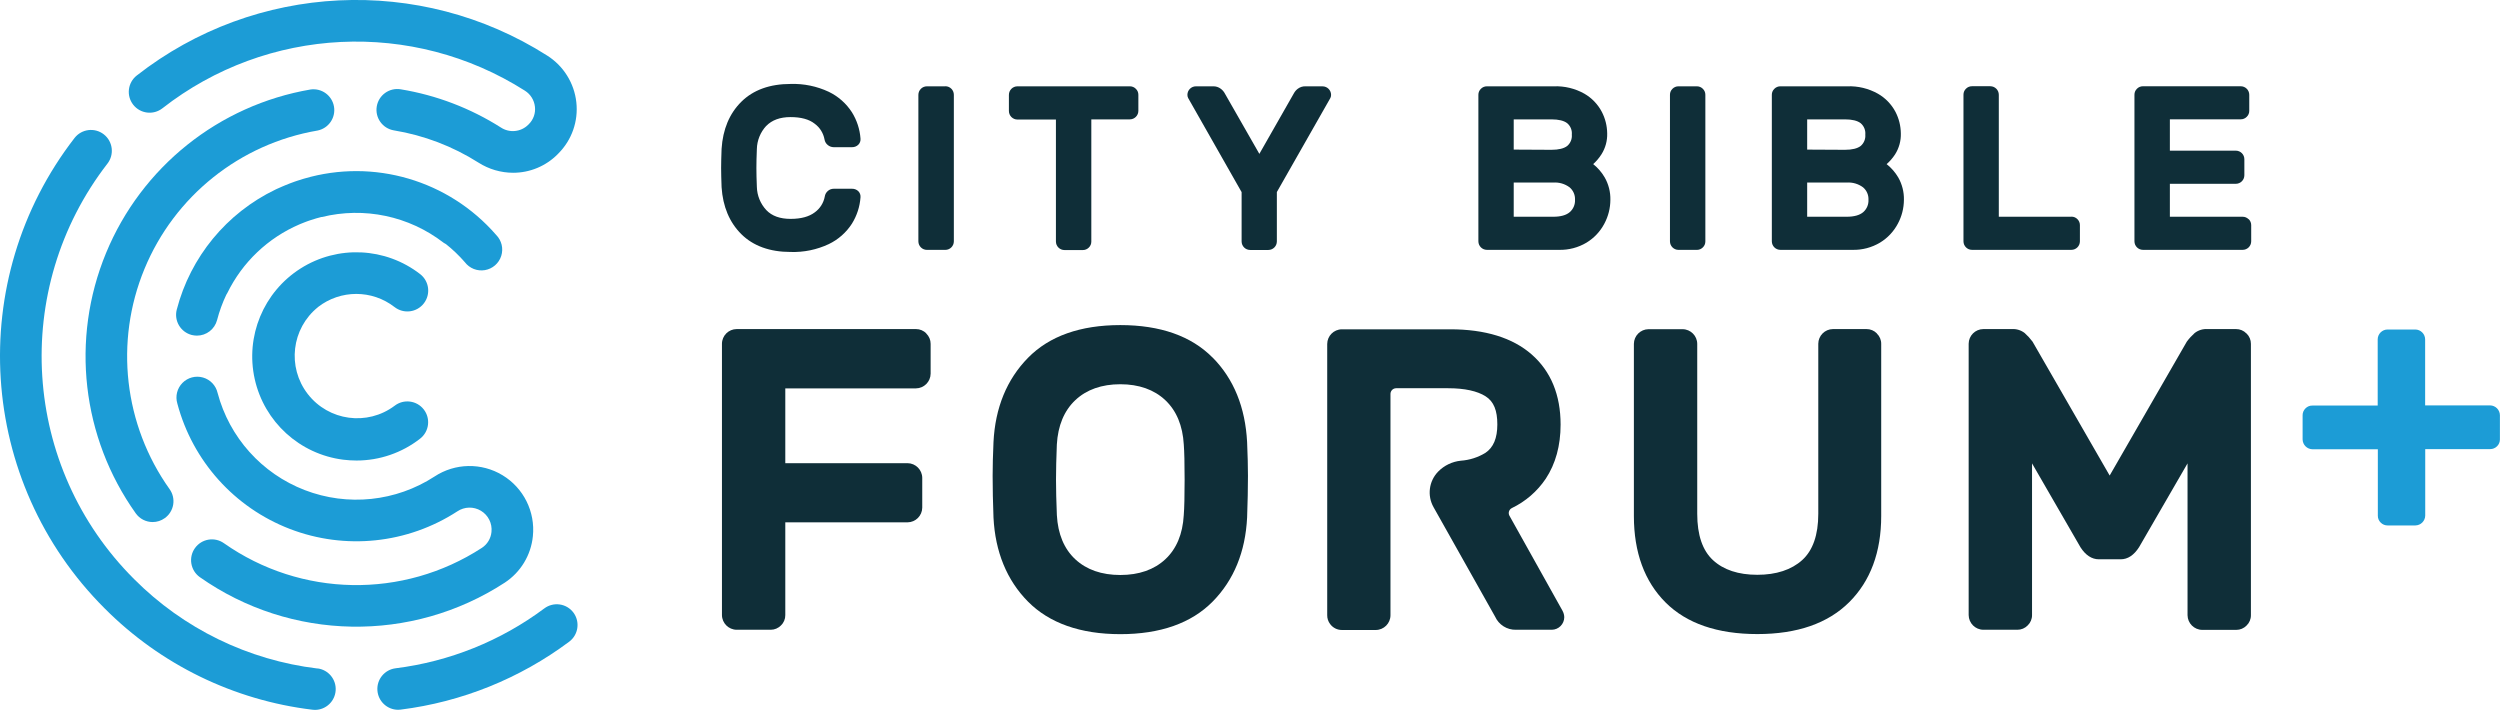
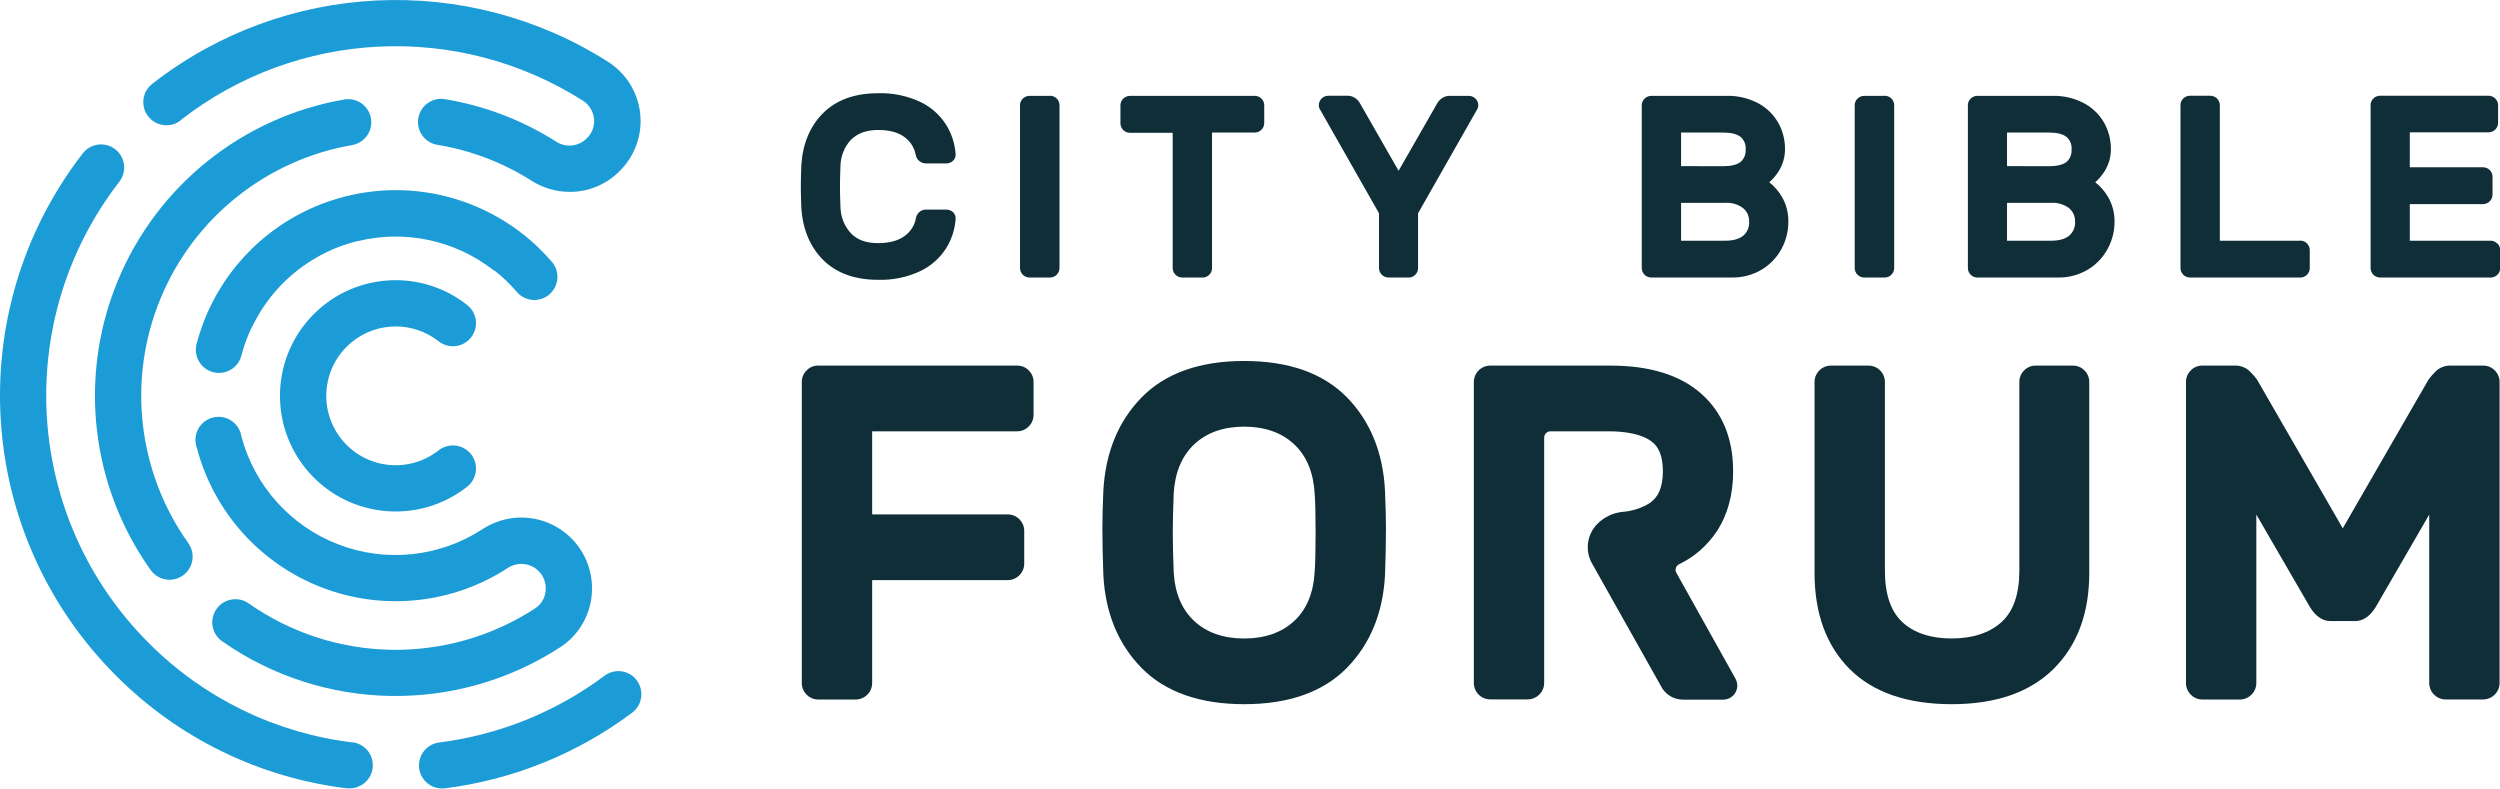
- <svg xmlns="http://www.w3.org/2000/svg" viewBox="0 0 877.31 249.15">
+ <svg xmlns="http://www.w3.org/2000/svg" viewBox="0 0 787.04 248.23">
  <defs>
-     <style>.cls-1{fill:none;}.cls-2{clip-path:url(#clip-path);}.cls-3{fill:#1c9cd6;}.cls-4{fill:#0f2e38;}</style>
-     <clipPath id="clip-path">
-       <rect class="cls-1" width="877.31" height="249.15" />
-     </clipPath>
+     <style>.cls-1{fill:#1c9cd6;}.cls-2{fill:#0f2e38;}</style>
  </defs>
  <g id="City_Bible_Forum" data-name="City Bible Forum">
-     <g class="cls-2">
-       <path class="cls-3" d="M187,188.16a22.34,22.34,0,0,0-34.51-20.94,50.37,50.37,0,0,1-76.13-29.33,7.31,7.31,0,1,0-14.13,3.72,65,65,0,0,0,98.24,37.85,7.72,7.72,0,0,1,12,7.22,7.5,7.5,0,0,1-3.37,5.58,80.79,80.79,0,0,1-90.51-1.63,7.3,7.3,0,0,0-8.46,11.91,95.48,95.48,0,0,0,107,1.93A22.11,22.11,0,0,0,187,188.16" />
-       <path class="cls-3" d="M111.6,107.75a21.87,21.87,0,0,1,26.85,0,7.31,7.31,0,0,0,9-11.55,36.54,36.54,0,1,0-27,65.12,38.61,38.61,0,0,0,4.66.29,36.23,36.23,0,0,0,22.31-7.67,7.3,7.3,0,1,0-8.95-11.54,21.92,21.92,0,0,1-26.86-34.64" />
-       <path class="cls-3" d="M156.38,85.57A50.1,50.1,0,0,1,163.12,92a7.3,7.3,0,1,0,11-9.55,65,65,0,0,0-67.36-19.78l-.35.1c-.75.22-1.48.45-2.21.7l-.82.28c-.57.2-1.14.41-1.7.63s-.91.35-1.36.54l-1.12.47c-.66.28-1.31.58-2,.88l-.51.24a64.88,64.88,0,0,0-34.66,42.13,7.31,7.31,0,0,0,5.24,8.91,7.86,7.86,0,0,0,1.84.23,7.31,7.31,0,0,0,7.07-5.47,50,50,0,0,1,3.22-8.85c.13-.2.25-.39.36-.6a50.23,50.23,0,0,1,25.37-24.14l.43-.18c.49-.21,1-.4,1.48-.59l.94-.35,1-.34c.46-.16.93-.31,1.41-.44l.54-.17,1.81-.49.19,0a50.25,50.25,0,0,1,42.71,9,5.4,5.4,0,0,0,.65.4" />
-       <path class="cls-3" d="M111.43,45.81A7.31,7.31,0,0,0,109,31.4,95,95,0,0,0,47.63,180.13a7.28,7.28,0,0,0,5.94,3.07,7.19,7.19,0,0,0,4.24-1.37,7.28,7.28,0,0,0,1.7-10.18A80.38,80.38,0,0,1,111.43,45.81" />
-       <path class="cls-3" d="M111.43,234.6a109.33,109.33,0,0,1-64.37-31.38A110.47,110.47,0,0,1,37.7,57.42a7.31,7.31,0,0,0-11.54-9,125.09,125.09,0,0,0,10.58,165.1,123.77,123.77,0,0,0,72.91,35.54,6.92,6.92,0,0,0,.9.06,7.31,7.31,0,0,0,.88-14.56" />
-       <path class="cls-3" d="M201.25,215A7.29,7.29,0,0,0,191,213.52a110.17,110.17,0,0,1-52.2,21,7.31,7.31,0,0,0,.89,14.56,7,7,0,0,0,.92-.06,124.87,124.87,0,0,0,59.14-23.84A7.31,7.31,0,0,0,201.25,215" />
-       <path class="cls-3" d="M57,38A110.43,110.43,0,0,1,184.2,31.82a7.64,7.64,0,0,1,3.52,5.63,7.38,7.38,0,0,1-2.14,6.12l-.25.25a7.65,7.65,0,0,1-9.58.91,94.12,94.12,0,0,0-35.13-13.39,7.3,7.3,0,1,0-2.4,14.41,79.58,79.58,0,0,1,29.71,11.33,22.71,22.71,0,0,0,12.13,3.55,22,22,0,0,0,15.63-6.5l.24-.25a22,22,0,0,0,6.32-18A22.24,22.24,0,0,0,192,19.49a125,125,0,0,0-144,7A7.3,7.3,0,0,0,57,38" />
-       <path class="cls-4" d="M325.06,117a5,5,0,0,0-3.62-1.52H258.5a5.19,5.19,0,0,0-5.15,5.15v95.22A5.21,5.21,0,0,0,258.5,221h11.94a5,5,0,0,0,3.62-1.53,4.9,4.9,0,0,0,1.52-3.62V183.3h42.91a5.21,5.21,0,0,0,5.15-5.14V167.69a5.21,5.21,0,0,0-5.15-5.15H275.58V136.29h45.86a5.21,5.21,0,0,0,5.14-5.16V120.67a5,5,0,0,0-1.52-3.62Z" />
-       <path class="cls-4" d="M370.87,156c.38-6.64,2.56-11.88,6.49-15.58s9.25-5.58,15.78-5.58,11.85,1.88,15.78,5.58,6.12,8.94,6.5,15.6c.19,2.45.29,6.58.29,12.29s-.1,10-.3,12.46c-.37,6.64-2.56,11.85-6.48,15.5s-9.25,5.51-15.79,5.51-11.85-1.85-15.79-5.51-6.1-8.86-6.47-15.48c-.2-4.85-.3-9.06-.3-12.48s.1-7.47.29-12.31m54.65-30.52h0c-7.47-7.56-18.36-11.4-32.38-11.4s-24.91,3.86-32.38,11.48-11.52,17.54-12.12,29.58c-.2,4.5-.3,8.48-.3,11.85,0,4.43.1,9.36.3,14.64.6,12,4.68,22,12.13,29.51s18.35,11.4,32.37,11.4,24.91-3.84,32.38-11.4,11.52-17.48,12.12-29.52c.2-5.36.3-10.28.3-14.63,0-3.34-.1-7.22-.3-11.85C437,143,433,133,425.52,125.45" />
-       <path class="cls-4" d="M658.64,117a5,5,0,0,0-3.62-1.52H643.23a5.19,5.19,0,0,0-5.15,5.15v59.69c0,7.39-1.9,12.85-5.66,16.24s-9.08,5.15-15.73,5.15-11.87-1.73-15.56-5.14-5.53-8.85-5.53-16.25V120.67a5.19,5.19,0,0,0-5.14-5.15H578.52a5.19,5.19,0,0,0-5.15,5.15v60.44c0,12.74,3.74,22.93,11.11,30.3s18.2,11.1,32.21,11.1,24.76-3.76,32.22-11.17,11.25-17.59,11.25-30.23V120.67a4.93,4.93,0,0,0-1.52-3.62Z" />
-       <path class="cls-4" d="M788.31,117a5,5,0,0,0-3.63-1.52h-10a6.62,6.62,0,0,0-4.53,1.4,19.67,19.67,0,0,0-2.74,3l-27.08,47-27.07-47a20.54,20.54,0,0,0-2.74-3,6.66,6.66,0,0,0-4.53-1.4H696a5.19,5.19,0,0,0-5.15,5.15v95.22A5.21,5.21,0,0,0,696,221h11.94a5,5,0,0,0,3.63-1.53,4.93,4.93,0,0,0,1.52-3.62V162.61l17,29.44c1.79,2.8,4,4.22,6.44,4.22h7.67c2.47,0,4.64-1.42,6.46-4.27l17-29.39v53.28a5.21,5.21,0,0,0,5.15,5.15h11.94a5,5,0,0,0,3.63-1.53,4.93,4.93,0,0,0,1.52-3.62V120.67a5,5,0,0,0-1.52-3.63" />
-       <path class="cls-4" d="M268.9,44.19c2-2.06,4.84-3.1,8.52-3.1s6.51.78,8.44,2.3a8.79,8.79,0,0,1,3.48,5.53,3.14,3.14,0,0,0,1.18,2,3.28,3.28,0,0,0,2,.73H299a3.07,3.07,0,0,0,2.16-.82,2.66,2.66,0,0,0,.81-2.21,20.24,20.24,0,0,0-3-9.21,20,20,0,0,0-8.13-7.19,29.34,29.34,0,0,0-13.39-2.76c-7.3,0-13.12,2.11-17.3,6.25s-6.49,9.68-6.93,16.52c-.1,2.66-.16,4.9-.16,6.71s.06,4.05.16,6.74c.44,6.81,2.77,12.36,6.93,16.49s10,6.25,17.3,6.25a29.19,29.19,0,0,0,13.39-2.76,19.86,19.86,0,0,0,8.13-7.18,20.28,20.28,0,0,0,3-9.2,2.7,2.7,0,0,0-.81-2.23,3.07,3.07,0,0,0-2.16-.81h-6.45a3.08,3.08,0,0,0-2,.74,3.2,3.2,0,0,0-1.12,2,8.8,8.8,0,0,1-3.51,5.54c-2,1.52-4.82,2.29-8.49,2.29s-6.54-1-8.52-3.09a12.4,12.4,0,0,1-3.31-8.14q-.16-3.95-.16-6.65c0-1.79.05-4,.16-6.63a12.4,12.4,0,0,1,3.31-8.15" />
-       <path class="cls-4" d="M331.73,30.29h-6.45a3,3,0,0,0-3,3V84.69a3,3,0,0,0,3,3h6.45a3,3,0,0,0,3-3V33.26a3,3,0,0,0-3-3" />
-       <path class="cls-4" d="M396.45,30.29h-39.4a3,3,0,0,0-3,3v5.66a3,3,0,0,0,3,3h13.5v42.8a3,3,0,0,0,3,3H380a2.92,2.92,0,0,0,2.1-.88,2.87,2.87,0,0,0,.87-2.09V41.89h13.51a3,3,0,0,0,3-3V33.26a2.84,2.84,0,0,0-.88-2.09,2.88,2.88,0,0,0-2.09-.88" />
-       <path class="cls-4" d="M464.14,30.29h-6a4.21,4.21,0,0,0-2.71.86,4.84,4.84,0,0,0-1.35,1.55L441.94,54,429.78,32.73a4.9,4.9,0,0,0-1.38-1.58,4.21,4.21,0,0,0-2.71-.86h-6a3,3,0,0,0-3,3,2.38,2.38,0,0,0,.27,1.13l18.75,33v17.3a3,3,0,0,0,3,3h6.37a3,3,0,0,0,3-3V67.39l18.78-33a2.46,2.46,0,0,0,.25-1.09,3,3,0,0,0-3-3" />
-       <path class="cls-4" d="M552.71,70.11a5.38,5.38,0,0,1-1.83,4.32c-1.24,1.08-3.19,1.63-5.78,1.63H531.2v-12h13.9a8.61,8.61,0,0,1,5.71,1.68,5.36,5.36,0,0,1,1.9,4.34M531.2,52.5V41.89h13.26c2.5,0,4.35.45,5.5,1.34a4.65,4.65,0,0,1,1.63,4,4.67,4.67,0,0,1-1.63,4c-1.15.88-3,1.34-5.5,1.34Zm27.87,5.11A16.92,16.92,0,0,0,562,54.14a13,13,0,0,0,2-7.34,16.78,16.78,0,0,0-1.88-7.54A15.87,15.87,0,0,0,556,32.88a20.3,20.3,0,0,0-10.73-2.59H521.78a2.9,2.9,0,0,0-2.1.88,2.86,2.86,0,0,0-.88,2.09V84.68a3,3,0,0,0,3,3h25.3a18,18,0,0,0,9.67-2.55A17.08,17.08,0,0,0,563,78.5a17.89,17.89,0,0,0,2.12-8.39,15.17,15.17,0,0,0-2-7.86,16.7,16.7,0,0,0-4-4.64" />
-       <path class="cls-4" d="M595.48,30.29H589a2.92,2.92,0,0,0-2.1.88,2.87,2.87,0,0,0-.87,2.09V84.69a3,3,0,0,0,3,3h6.45a2.92,2.92,0,0,0,2.1-.88,2.87,2.87,0,0,0,.87-2.09V33.26a2.87,2.87,0,0,0-.87-2.09,2.92,2.92,0,0,0-2.1-.88" />
-       <path class="cls-4" d="M655.69,70.11a5.38,5.38,0,0,1-1.82,4.32c-1.25,1.08-3.2,1.63-5.79,1.63h-13.9v-12h13.9a8.61,8.61,0,0,1,5.71,1.68,5.36,5.36,0,0,1,1.9,4.34M634.18,52.5V41.89h13.26c2.5,0,4.36.45,5.51,1.34a4.68,4.68,0,0,1,1.63,4,4.7,4.7,0,0,1-1.63,4c-1.15.88-3,1.34-5.51,1.34Zm27.87,5.11a16.61,16.61,0,0,0,3-3.47,13,13,0,0,0,2-7.34,16.78,16.78,0,0,0-1.88-7.54A15.9,15.9,0,0,0,659,32.88a20.36,20.36,0,0,0-10.74-2.59H624.76a2.9,2.9,0,0,0-2.1.88,2.86,2.86,0,0,0-.88,2.09V84.68a3,3,0,0,0,3,3h25.31a18,18,0,0,0,9.67-2.55A17.13,17.13,0,0,0,666,78.5a17.9,17.9,0,0,0,2.13-8.39,15.17,15.17,0,0,0-2-7.86,16.7,16.7,0,0,0-4.05-4.64" />
-       <path class="cls-4" d="M726.87,76.06H701.43V33.26a3,3,0,0,0-3-3H692a2.92,2.92,0,0,0-2.1.88,2.87,2.87,0,0,0-.87,2.09V84.68a3,3,0,0,0,3,3h34.86a3,3,0,0,0,3-3V79a2.92,2.92,0,0,0-.88-2.1,2.88,2.88,0,0,0-2.1-.87" />
-       <path class="cls-4" d="M789.08,76.93h0a2.89,2.89,0,0,0-2.1-.87H761.46V64.5H784.6a3,3,0,0,0,3-3V55.87a3,3,0,0,0-3-3H761.46v-11h24.89a2.88,2.88,0,0,0,2.09-.88,2.85,2.85,0,0,0,.88-2.1V33.27a3,3,0,0,0-3-3H752a2.92,2.92,0,0,0-2.1.88,2.88,2.88,0,0,0-.87,2.1V84.68a3,3,0,0,0,3,3H787a3,3,0,0,0,3-3V79a2.92,2.92,0,0,0-.88-2.1" />
-       <path class="cls-4" d="M548.38,214.43,529.71,181a1.94,1.94,0,0,1,.83-2.7A30,30,0,0,0,542.44,168c3.45-5.23,5.21-11.62,5.21-19,0-10.42-3.41-18.7-10.13-24.6h0c-6.68-5.86-16.31-8.84-28.63-8.84h-38a5.19,5.19,0,0,0-5.14,5.15v95.17a5,5,0,0,0,1,3.08,5.11,5.11,0,0,0,4.15,2.12H482.8a5.19,5.19,0,0,0,5.15-5.15V138.24a2,2,0,0,1,2-2h18.25c5.83,0,10.25,1,13.14,2.84s4.11,5,4.11,9.85-1.37,8.11-4.2,10a19.09,19.09,0,0,1-8.59,2.74,13,13,0,0,0-8,3.85,10.5,10.5,0,0,0-1.6,12.45l21.6,38.41A7.84,7.84,0,0,0,532,221h12.53a4.44,4.44,0,0,0,4.41-4.41,4.91,4.91,0,0,0-.59-2.2" />
-       <path class="cls-3" d="M851.07,180.93a3.52,3.52,0,0,1-3.46,3.46h-9.73a3.37,3.37,0,0,1-2.44-1,3.32,3.32,0,0,1-1-2.43v-23.3H811.5a3.52,3.52,0,0,1-3.46-3.46v-8.45a3.33,3.33,0,0,1,1-2.43,3.29,3.29,0,0,1,2.43-1h22.92V119.08a3.48,3.48,0,0,1,3.46-3.45h9.73a3.5,3.5,0,0,1,3.46,3.45v23.18h22.79a3.5,3.5,0,0,1,3.45,3.46v8.45a3.32,3.32,0,0,1-1,2.43,3.36,3.36,0,0,1-2.43,1H851.07Z" />
-     </g>
+     <path class="cls-1" d="M186.27,187.46a22.26,22.26,0,0,0-34.39-20.86A50.17,50.17,0,0,1,76,137.38,7.28,7.28,0,1,0,62,141.08a64.73,64.73,0,0,0,97.88,37.72A7.69,7.69,0,0,1,171.78,186a7.44,7.44,0,0,1-3.35,5.56,80.5,80.5,0,0,1-90.18-1.63,7.28,7.28,0,0,0-8.43,11.87,95.16,95.16,0,0,0,106.61,1.92,22,22,0,0,0,9.84-16.25" />
+     <path class="cls-1" d="M111.18,107.35a21.84,21.84,0,0,1,26.77,0,7.28,7.28,0,1,0,8.92-11.5,36.41,36.41,0,1,0,0,57.53,7.28,7.28,0,1,0-8.92-11.5,21.84,21.84,0,0,1-26.77-34.52" />
+     <path class="cls-1" d="M155.8,85.26a49.71,49.71,0,0,1,6.72,6.44,7.28,7.28,0,1,0,11-9.52,64.78,64.78,0,0,0-67.11-19.71l-.35.11c-.74.22-1.48.45-2.21.7l-.81.28-1.7.62q-.67.25-1.35.54l-1.12.47c-.65.28-1.3.58-1.95.88l-.49.24a64.61,64.61,0,0,0-34.54,42A7.28,7.28,0,1,0,76,111.93a49.61,49.61,0,0,1,3.21-8.81c.12-.2.24-.39.35-.6A50,50,0,0,1,96.84,82.8a51,51,0,0,1,8-4.34l.43-.17,1.47-.59.94-.34,1-.34q.7-.24,1.41-.45l.54-.16c.6-.17,1.21-.34,1.81-.49l.18,0a50.06,50.06,0,0,1,42.55,9c.21.16.44.27.65.41" />
+     <path class="cls-1" d="M111,45.64a7.28,7.28,0,0,0-2.44-14.35A94.64,94.64,0,0,0,47.44,179.47a7.3,7.3,0,0,0,5.93,3.05A7.28,7.28,0,0,0,59.29,171,80.09,80.09,0,0,1,111,45.64" />
+     <path class="cls-1" d="M111,233.73a108.89,108.89,0,0,1-64.14-31.27A110.07,110.07,0,0,1,37.56,57.21a7.28,7.28,0,0,0-11.5-8.93A124.65,124.65,0,0,0,36.6,212.78a123.38,123.38,0,0,0,72.65,35.4,6.79,6.79,0,0,0,.9,0,7.28,7.28,0,0,0,.87-14.5" />
+     <path class="cls-1" d="M200.51,214.2a7.28,7.28,0,0,0-10.19-1.47,109.8,109.8,0,0,1-52,21,7.27,7.27,0,0,0,.9,14.49,6.94,6.94,0,0,0,.91-.05A124.22,124.22,0,0,0,199,224.38a7.27,7.27,0,0,0,1.47-10.18" />
+     <path class="cls-1" d="M56.83,37.86A110,110,0,0,1,183.52,31.7,7.67,7.67,0,0,1,187,37.31a7.4,7.4,0,0,1-2.14,6.1l-.25.25a7.63,7.63,0,0,1-9.55.91,93.49,93.49,0,0,0-35-13.35,7.28,7.28,0,0,0-2.38,14.37,79.2,79.2,0,0,1,29.6,11.27,22.52,22.52,0,0,0,12.08,3.55A21.93,21.93,0,0,0,195,53.93l.25-.25a22.1,22.1,0,0,0-3.88-34.26,124.56,124.56,0,0,0-143.47,7,7.28,7.28,0,0,0,9,11.46" />
+     <path class="cls-2" d="M323.86,116.61a4.93,4.93,0,0,0-3.61-1.51H257.54a4.93,4.93,0,0,0-3.61,1.51,5,5,0,0,0-1.51,3.62v94.86a5.17,5.17,0,0,0,5.12,5.13h11.9a5.19,5.19,0,0,0,5.13-5.13V182.63h42.74a5.19,5.19,0,0,0,5.13-5.13V167.07a5.19,5.19,0,0,0-5.13-5.13H274.57V135.78h45.68a5.17,5.17,0,0,0,5.13-5.13V120.23a4.93,4.93,0,0,0-1.52-3.61Z" />
+     <path class="cls-2" d="M369.5,155.39c.37-6.61,2.55-11.83,6.47-15.52s9.21-5.55,15.72-5.55,11.8,1.87,15.73,5.55,6.09,8.91,6.46,15.55c.19,2.43.29,6.55.29,12.24s-.1,10-.3,12.41c-.36,6.61-2.54,11.81-6.45,15.44s-9.22,5.5-15.73,5.5-11.81-1.85-15.73-5.5-6.09-8.83-6.46-15.42c-.19-4.83-.29-9-.29-12.43s.1-7.45.29-12.27M423.94,125h0c-7.44-7.54-18.28-11.36-32.25-11.36s-24.82,3.85-32.26,11.44S348,142.55,347.35,154.54c-.19,4.48-.3,8.45-.3,11.8,0,4.42.11,9.33.3,14.6.6,12,4.67,21.87,12.08,29.39s18.29,11.36,32.26,11.36,24.81-3.82,32.25-11.36,11.48-17.41,12.09-29.41c.19-5.34.29-10.24.29-14.58,0-3.32-.1-7.18-.3-11.81-.6-12.08-4.66-22-12.08-29.54" />
+     <path class="cls-2" d="M656.21,116.61a4.94,4.94,0,0,0-3.62-1.51H640.84a4.91,4.91,0,0,0-3.6,1.51,5,5,0,0,0-1.52,3.62V179.7c0,7.36-1.9,12.8-5.64,16.17S621,201,614.42,201s-11.84-1.73-15.51-5.13-5.51-8.82-5.51-16.18V120.23a5.16,5.16,0,0,0-5.12-5.13h-11.9a5.17,5.17,0,0,0-5.13,5.13v60.2c0,12.7,3.72,22.86,11.06,30.2s18.14,11.06,32.11,11.06,24.65-3.75,32.1-11.14,11.21-17.52,11.21-30.12v-60.2a4.93,4.93,0,0,0-1.52-3.61Z" />
+     <path class="cls-2" d="M785.39,116.61a4.93,4.93,0,0,0-3.61-1.51h-10a6.6,6.6,0,0,0-4.51,1.39,20.05,20.05,0,0,0-2.73,3l-27,46.83-27-46.83a20.38,20.38,0,0,0-2.72-3,6.63,6.63,0,0,0-4.52-1.39h-10a4.91,4.91,0,0,0-3.6,1.51,5,5,0,0,0-1.52,3.62v94.86a5.17,5.17,0,0,0,5.12,5.13h11.9a5.19,5.19,0,0,0,5.13-5.13V162l17,29.32c1.78,2.79,3.94,4.21,6.4,4.21h7.65c2.46,0,4.62-1.42,6.43-4.25L764.76,162v53.07a5.17,5.17,0,0,0,5.13,5.13h11.89a5.19,5.19,0,0,0,5.13-5.13V120.23a5,5,0,0,0-1.52-3.62" />
+     <path class="cls-2" d="M267.91,44c2-2,4.82-3.08,8.49-3.08s6.48.77,8.41,2.29a8.83,8.83,0,0,1,3.46,5.51,3.1,3.1,0,0,0,1.18,2,3.19,3.19,0,0,0,2,.73h6.43a3,3,0,0,0,2.14-.82,2.62,2.62,0,0,0,.82-2.2,20.09,20.09,0,0,0-3-9.17,19.62,19.62,0,0,0-8.1-7.17,29.25,29.25,0,0,0-13.33-2.74c-7.29,0-13.08,2.09-17.24,6.22s-6.47,9.65-6.9,16.45q-.16,4-.16,6.7t.16,6.71c.43,6.78,2.76,12.31,6.9,16.43s9.95,6.23,17.24,6.23a29.18,29.18,0,0,0,13.33-2.75,19.67,19.67,0,0,0,8.1-7.16,20,20,0,0,0,3-9.16,2.61,2.61,0,0,0-.8-2.22,3.07,3.07,0,0,0-2.15-.82h-6.43a3,3,0,0,0-2,.75,3.15,3.15,0,0,0-1.12,2,8.72,8.72,0,0,1-3.5,5.52c-2,1.52-4.8,2.29-8.45,2.29s-6.52-1-8.49-3.08a12.4,12.4,0,0,1-3.3-8.11c-.11-2.63-.16-4.83-.16-6.62s.05-4,.16-6.62a12.41,12.41,0,0,1,3.3-8.12" />
+     <path class="cls-2" d="M330.51,30.18h-6.43a2.9,2.9,0,0,0-2.09.88,2.83,2.83,0,0,0-.87,2.08V84.37a3,3,0,0,0,3,3h6.43a3,3,0,0,0,3-3V33.14a3,3,0,0,0-3-3" />
+     <path class="cls-2" d="M395,30.18H355.73a3,3,0,0,0-3,3v5.63a3,3,0,0,0,3,3h13.45V84.37a3,3,0,0,0,3,3h6.42a2.86,2.86,0,0,0,2.09-.87,2.83,2.83,0,0,0,.88-2.09V41.73H395a3,3,0,0,0,3-3V33.14a2.83,2.83,0,0,0-.87-2.08,2.86,2.86,0,0,0-2.09-.88" />
+     <path class="cls-2" d="M462.42,30.18h-5.94a4.23,4.23,0,0,0-2.71.86,4.9,4.9,0,0,0-1.34,1.54L440.3,53.77,428.19,32.61A5,5,0,0,0,426.82,31a4.18,4.18,0,0,0-2.7-.86h-5.94a3,3,0,0,0-3,3,2.45,2.45,0,0,0,.26,1.12l18.69,32.88V84.37a3,3,0,0,0,3,3h6.34a2.86,2.86,0,0,0,2.09-.87,2.91,2.91,0,0,0,.87-2.09V67.14l18.72-32.92a2.41,2.41,0,0,0,.24-1.08,2.8,2.8,0,0,0-.88-2.08,2.86,2.86,0,0,0-2.09-.88" />
+     <path class="cls-2" d="M550.66,69.86a5.39,5.39,0,0,1-1.81,4.3c-1.24,1.07-3.18,1.62-5.77,1.62H529.23V63.86h13.85a8.53,8.53,0,0,1,5.69,1.67,5.35,5.35,0,0,1,1.89,4.33M529.23,52.3V41.73h13.22c2.49,0,4.34.45,5.48,1.34a4.66,4.66,0,0,1,1.63,4A4.66,4.66,0,0,1,547.93,51c-1.14.88-3,1.33-5.48,1.33ZM557,57.39a16.18,16.18,0,0,0,2.94-3.45,12.93,12.93,0,0,0,2-7.32,16.6,16.6,0,0,0-1.87-7.5,15.8,15.8,0,0,0-6.09-6.36,20.28,20.28,0,0,0-10.7-2.58H519.85a3,3,0,0,0-3,3V84.37a3,3,0,0,0,3,3h25.21a17.91,17.91,0,0,0,9.64-2.54,17.07,17.07,0,0,0,6.2-6.58A17.85,17.85,0,0,0,563,69.86,15.17,15.17,0,0,0,561,62a16.76,16.76,0,0,0-4-4.63" />
+     <path class="cls-2" d="M593.28,30.18h-6.43a2.9,2.9,0,0,0-2.09.88,2.83,2.83,0,0,0-.87,2.08V84.37a3,3,0,0,0,3,3h6.43a3,3,0,0,0,3-3V33.14a3,3,0,0,0-3-3" />
+     <path class="cls-2" d="M653.27,69.86a5.39,5.39,0,0,1-1.82,4.3c-1.24,1.07-3.18,1.62-5.76,1.62H631.84V63.86h13.85a8.58,8.58,0,0,1,5.69,1.67,5.35,5.35,0,0,1,1.89,4.33M631.84,52.3V41.73h13.21c2.49,0,4.34.45,5.48,1.34a4.63,4.63,0,0,1,1.63,4A4.63,4.63,0,0,1,650.53,51c-1.14.88-3,1.33-5.48,1.33Zm27.76,5.09a16.18,16.18,0,0,0,2.94-3.45,12.94,12.94,0,0,0,2-7.32,16.87,16.87,0,0,0-1.87-7.5,15.9,15.9,0,0,0-6.1-6.36,20.27,20.27,0,0,0-10.69-2.58h-23.4a2.88,2.88,0,0,0-2.09.88,2.83,2.83,0,0,0-.87,2.08V84.37a3,3,0,0,0,3,3h25.22a17.9,17.9,0,0,0,9.63-2.54,17.07,17.07,0,0,0,6.2-6.58,17.74,17.74,0,0,0,2.12-8.35,15.17,15.17,0,0,0-2-7.84,16.76,16.76,0,0,0-4-4.63" />
+     <path class="cls-2" d="M724.18,75.78H698.84V33.14a3,3,0,0,0-3-3h-6.43a2.9,2.9,0,0,0-2.09.88,2.83,2.83,0,0,0-.87,2.08V84.37a3,3,0,0,0,3,3h34.73a2.86,2.86,0,0,0,2.09-.87,2.83,2.83,0,0,0,.88-2.09V78.74a3,3,0,0,0-3-3" />
+     <path class="cls-2" d="M786.16,76.65h0a2.86,2.86,0,0,0-2.09-.87H758.64V64.26h23.05a3,3,0,0,0,3-3V55.66a3,3,0,0,0-3-3H758.64v-11h24.8a3,3,0,0,0,3-3V33.14a3,3,0,0,0-3-3H749.26a2.91,2.91,0,0,0-2.09.87,2.87,2.87,0,0,0-.87,2.09V84.37a3,3,0,0,0,3,3h34.81a3,3,0,0,0,3-3V78.74a2.88,2.88,0,0,0-.88-2.09" />
+     <path class="cls-2" d="M546.35,213.64l-18.6-33.3a1.93,1.93,0,0,1,.83-2.69,29.86,29.86,0,0,0,11.85-10.31c3.44-5.21,5.19-11.57,5.19-18.92,0-10.38-3.39-18.63-10.09-24.52s-16.25-8.8-28.52-8.8H469.12a5.17,5.17,0,0,0-5.13,5.13V215a5,5,0,0,0,1,3.07,5.1,5.1,0,0,0,4.14,2.11H481a5.19,5.19,0,0,0,5.13-5.13V137.73a2,2,0,0,1,2-1.95h18.17c5.81,0,10.22.95,13.1,2.82s4.1,5,4.1,9.82-1.37,8.08-4.19,10a19.21,19.21,0,0,1-8.56,2.73A12.93,12.93,0,0,0,502.8,165a10.45,10.45,0,0,0-1.6,12.4l21.52,38.27a7.82,7.82,0,0,0,7.34,4.59h12.49a4.44,4.44,0,0,0,4.39-4.39,4.84,4.84,0,0,0-.59-2.19" />
  </g>
</svg>
